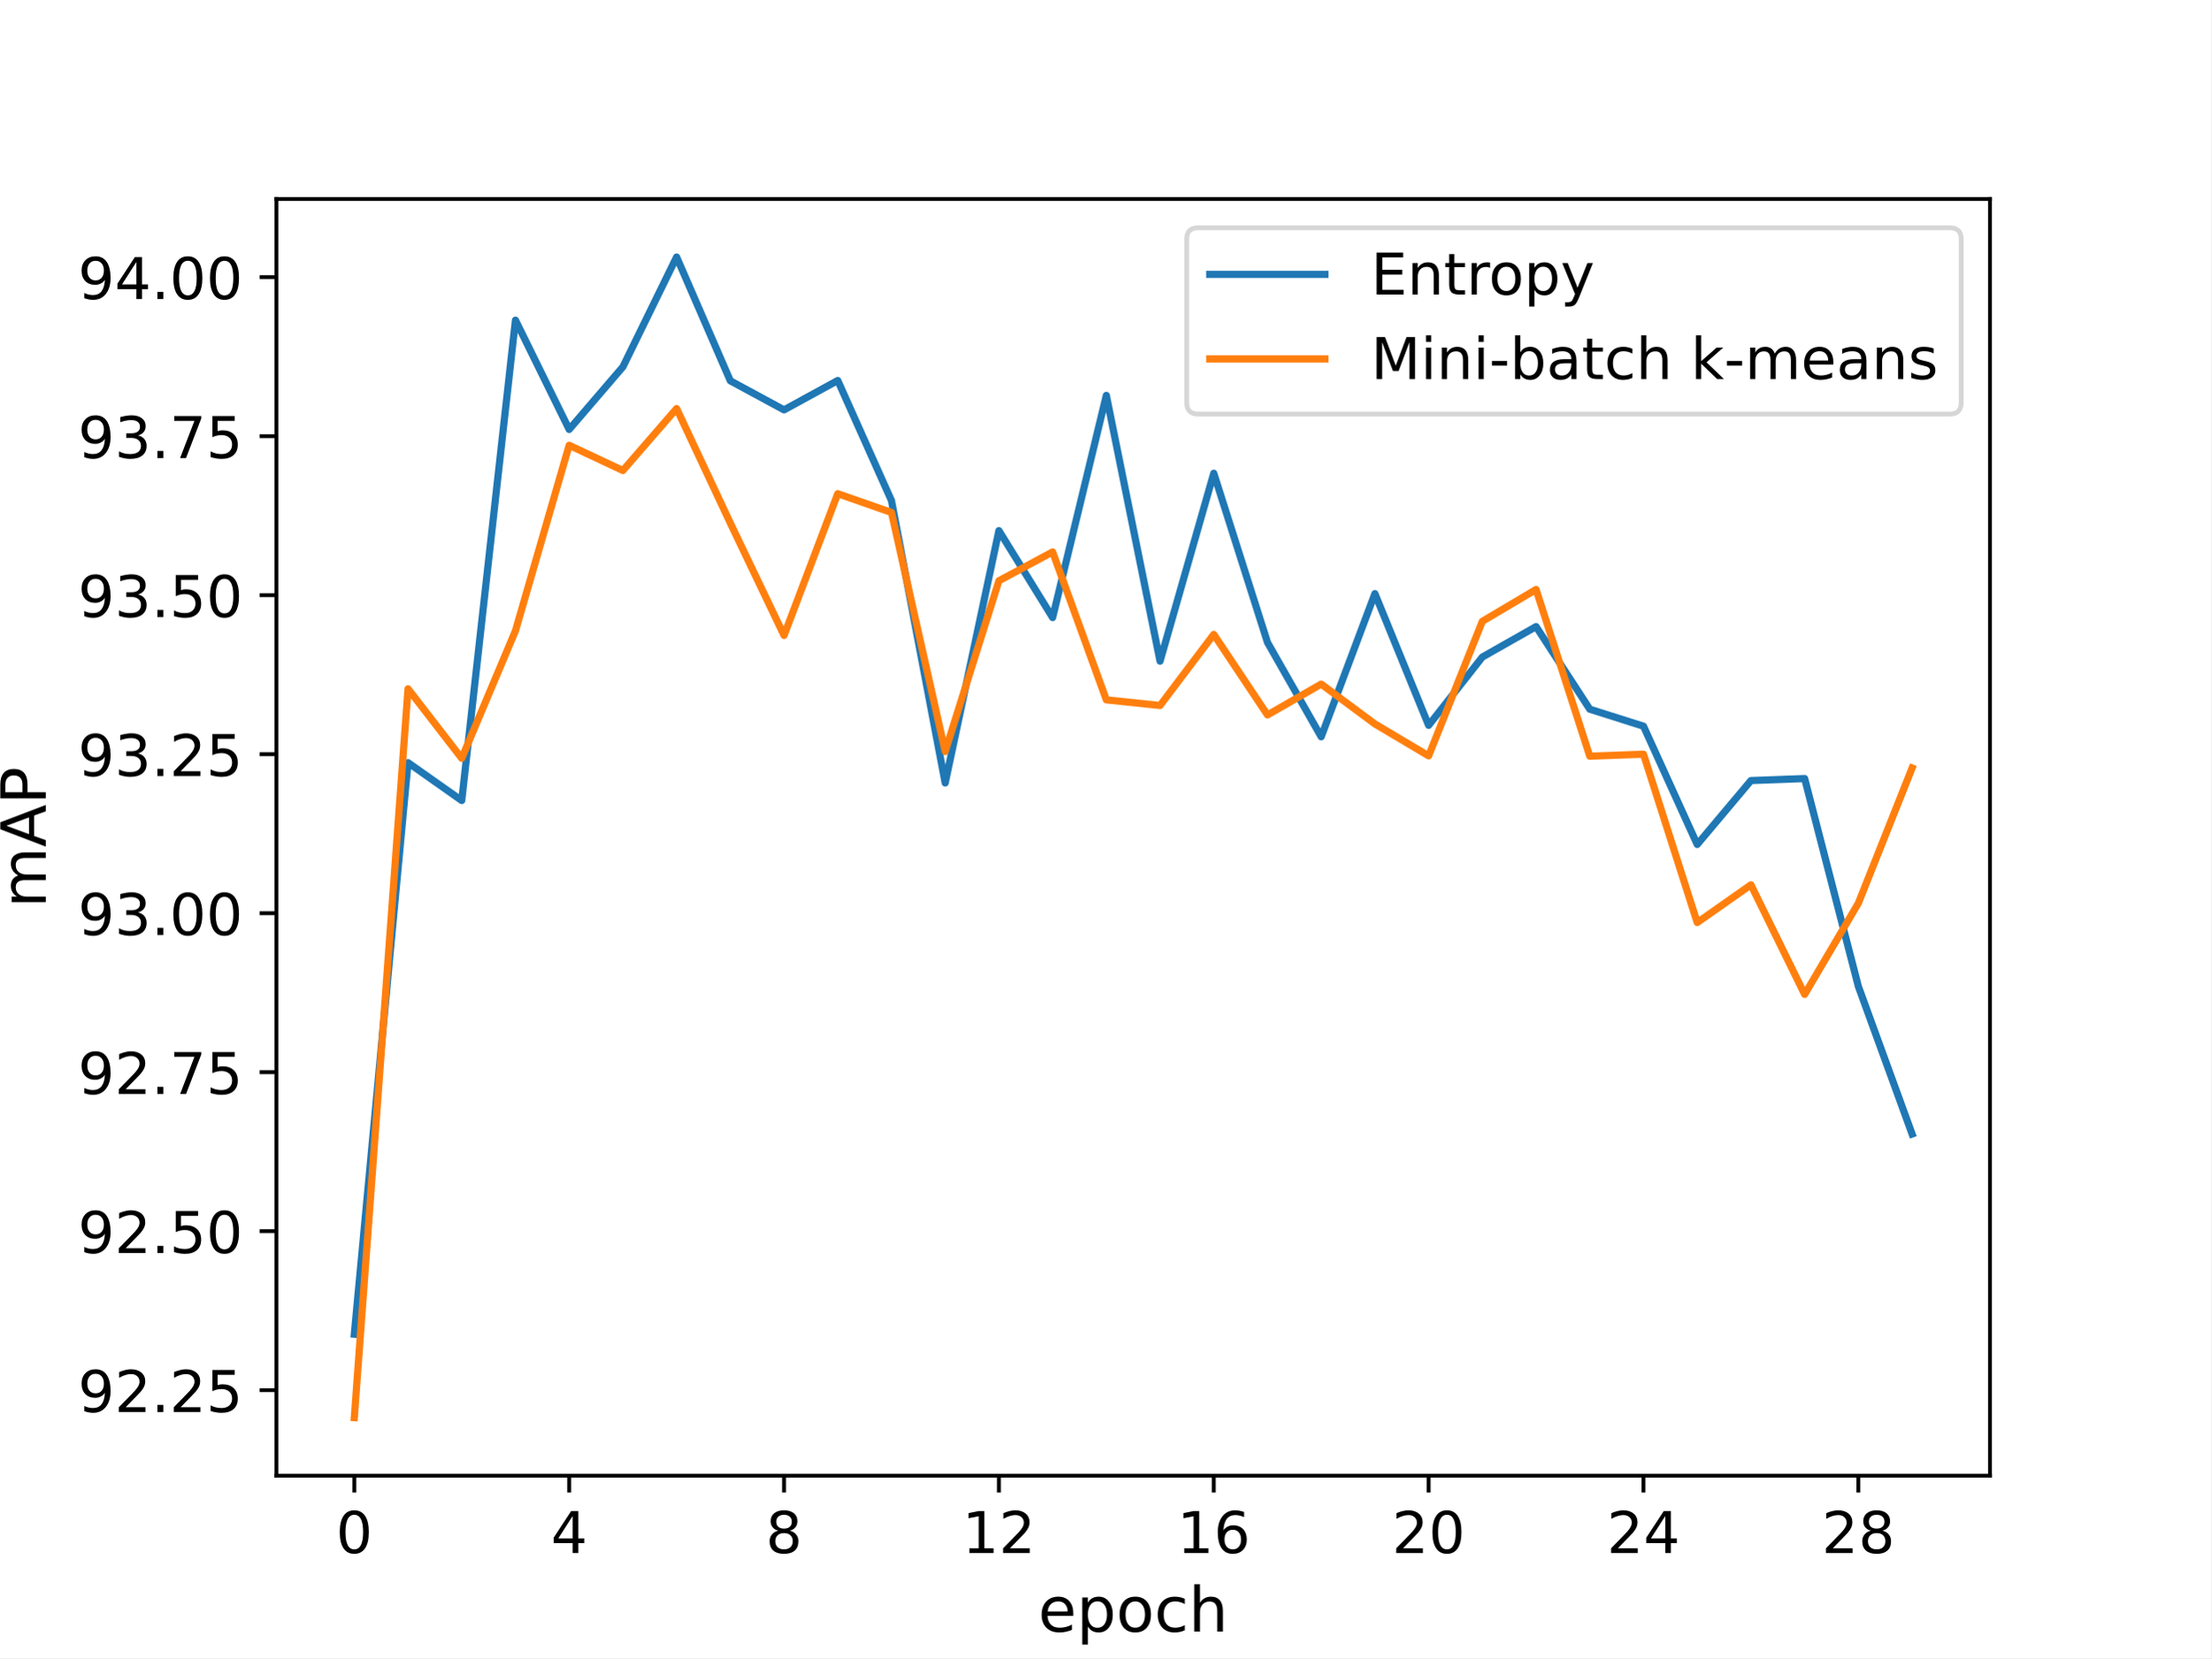
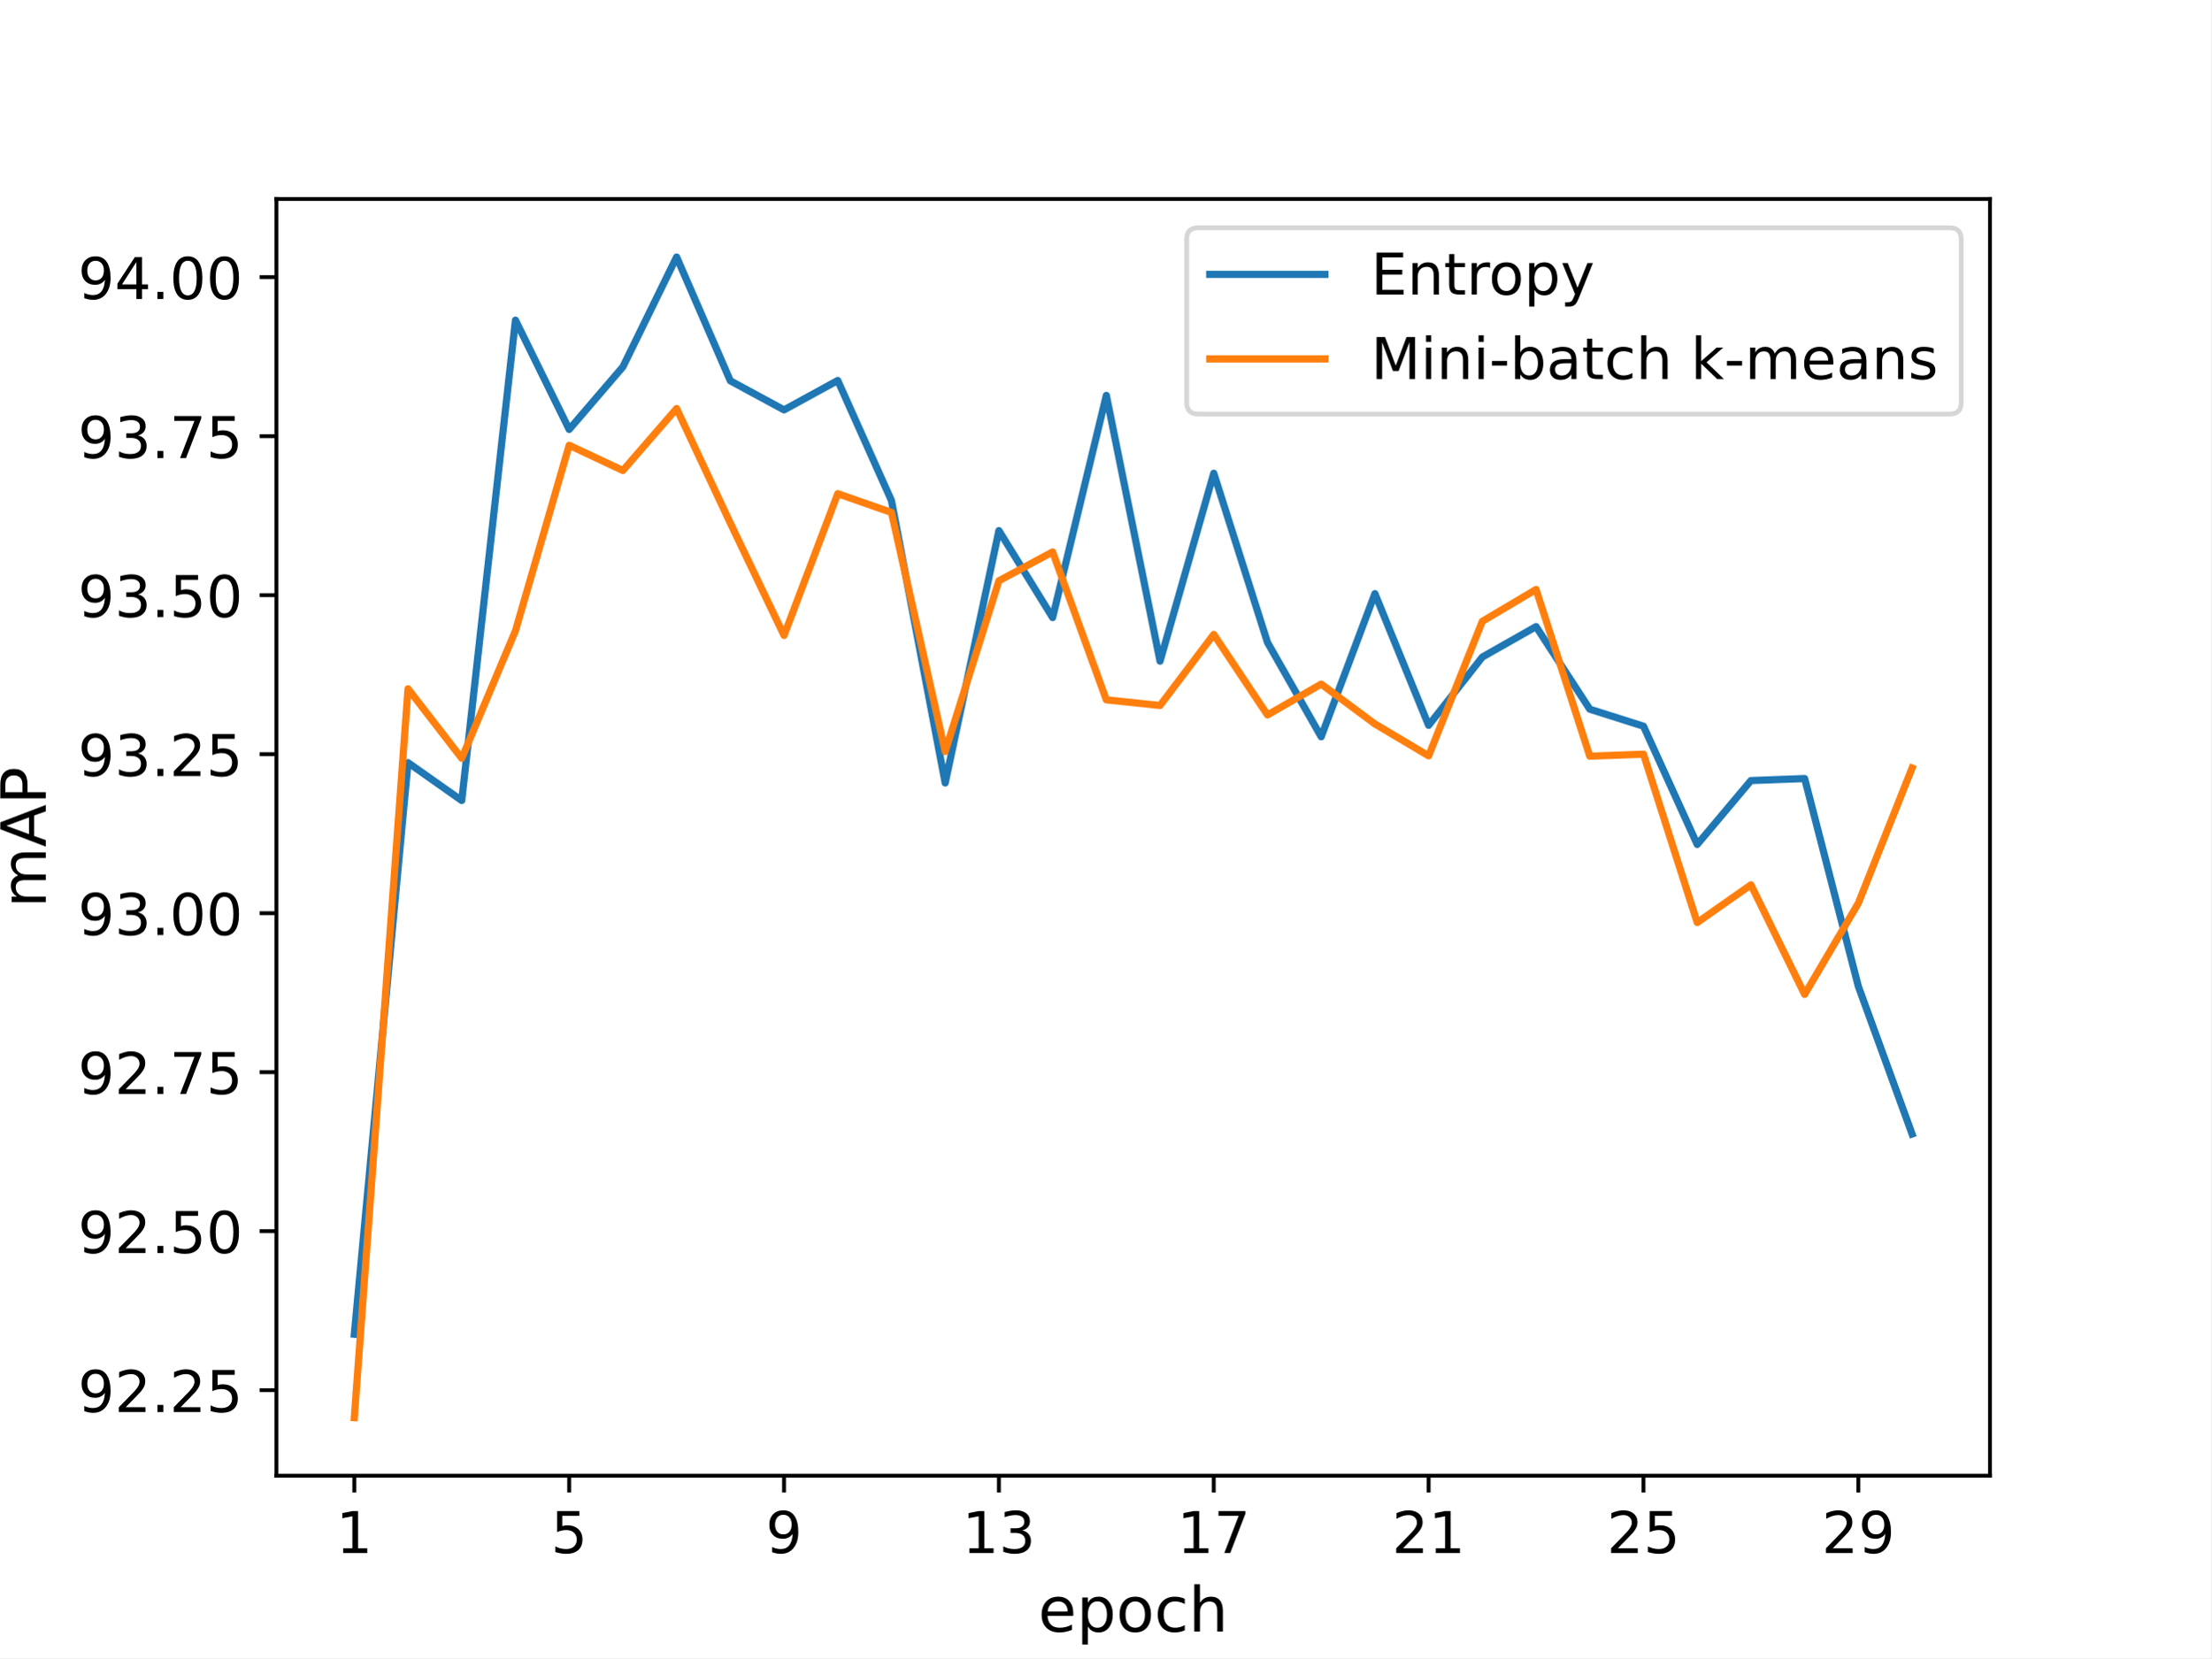
<svg xmlns="http://www.w3.org/2000/svg" xmlns:xlink="http://www.w3.org/1999/xlink" width="460.8pt" height="345.6pt" viewBox="0 0 460.8 345.6" version="1.1">
  <defs>
    <style type="text/css">*{stroke-linejoin: round; stroke-linecap: butt}</style>
  </defs>
  <g id="figure_1">
    <g id="patch_1">
      <path d="M 0 345.6  L 460.8 345.6  L 460.8 0  L 0 0  z " style="fill: #ffffff" />
    </g>
    <g id="axes_1">
      <g id="patch_2">
        <path d="M 57.6 307.584  L 414.72 307.584  L 414.72 41.472  L 57.6 41.472  z " style="fill: #ffffff" />
      </g>
      <g id="matplotlib.axis_1">
        <g id="xtick_1">
          <g id="line2d_1">
            <defs>
-               <path id="mfe08e10554" d="M 0 0  L 0 3.5  " style="stroke: #000000; stroke-width: 0.8" />
-             </defs>
-             <g>
-               <use xlink:href="#mfe08e10554" x="73.833" y="307.584" style="stroke: #000000; stroke-width: 0.8" />
+               <path id="m1bd1c5aad5" d="M 0 0  L 0 3.5  " style="stroke: #000000; stroke-width: 0.8" />
+             </defs>
+             <g>
+               <use xlink:href="#m1bd1c5aad5" x="73.833" y="307.584" style="stroke: #000000; stroke-width: 0.8" />
            </g>
          </g>
          <g id="text_1">
            <g transform="translate(70.01523 323.7021) scale(0.12 -0.12)">
              <defs>
-                 <path id="DejaVuSans-30" d="M 2034 4250  Q 1547 4250 1301 3770  Q 1056 3291 1056 2328  Q 1056 1369 1301 889  Q 1547 409 2034 409  Q 2525 409 2770 889  Q 3016 1369 3016 2328  Q 3016 3291 2770 3770  Q 2525 4250 2034 4250  z M 2034 4750  Q 2819 4750 3233 4129  Q 3647 3509 3647 2328  Q 3647 1150 3233 529  Q 2819 -91 2034 -91  Q 1250 -91 836 529  Q 422 1150 422 2328  Q 422 3509 836 4129  Q 1250 4750 2034 4750  z " transform="scale(0.015625)" />
-               </defs>
-               <use xlink:href="#DejaVuSans-30" />
+                 <path id="DejaVuSans-31" d="M 794 531  L 1825 531  L 1825 4091  L 703 3866  L 703 4441  L 1819 4666  L 2450 4666  L 2450 531  L 3481 531  L 3481 0  L 794 0  L 794 531  z " transform="scale(0.015625)" />
+               </defs>
+               <use xlink:href="#DejaVuSans-31" />
            </g>
          </g>
        </g>
        <g id="xtick_2">
          <g id="line2d_2">
            <g>
-               <use xlink:href="#mfe08e10554" x="118.613" y="307.584" style="stroke: #000000; stroke-width: 0.8" />
+               <use xlink:href="#m1bd1c5aad5" x="118.613" y="307.584" style="stroke: #000000; stroke-width: 0.8" />
            </g>
          </g>
          <g id="text_2">
            <g transform="translate(114.7952 323.7021) scale(0.12 -0.12)">
              <defs>
-                 <path id="DejaVuSans-34" d="M 2419 4116  L 825 1625  L 2419 1625  L 2419 4116  z M 2253 4666  L 3047 4666  L 3047 1625  L 3713 1625  L 3713 1100  L 3047 1100  L 3047 0  L 2419 0  L 2419 1100  L 313 1100  L 313 1709  L 2253 4666  z " transform="scale(0.015625)" />
-               </defs>
-               <use xlink:href="#DejaVuSans-34" />
+                 <path id="DejaVuSans-35" d="M 691 4666  L 3169 4666  L 3169 4134  L 1269 4134  L 1269 2991  Q 1406 3038 1543 3061  Q 1681 3084 1819 3084  Q 2600 3084 3056 2656  Q 3513 2228 3513 1497  Q 3513 744 3044 326  Q 2575 -91 1722 -91  Q 1428 -91 1123 -41  Q 819 9 494 109  L 494 744  Q 775 591 1075 516  Q 1375 441 1709 441  Q 2250 441 2565 725  Q 2881 1009 2881 1497  Q 2881 1984 2565 2268  Q 2250 2553 1709 2553  Q 1456 2553 1204 2497  Q 953 2441 691 2322  L 691 4666  z " transform="scale(0.015625)" />
+               </defs>
+               <use xlink:href="#DejaVuSans-35" />
            </g>
          </g>
        </g>
        <g id="xtick_3">
          <g id="line2d_3">
            <g>
-               <use xlink:href="#mfe08e10554" x="163.393" y="307.584" style="stroke: #000000; stroke-width: 0.8" />
+               <use xlink:href="#m1bd1c5aad5" x="163.393" y="307.584" style="stroke: #000000; stroke-width: 0.8" />
            </g>
          </g>
          <g id="text_3">
            <g transform="translate(159.5751 323.7021) scale(0.12 -0.12)">
              <defs>
-                 <path id="DejaVuSans-38" d="M 2034 2216  Q 1584 2216 1326 1975  Q 1069 1734 1069 1313  Q 1069 891 1326 650  Q 1584 409 2034 409  Q 2484 409 2743 651  Q 3003 894 3003 1313  Q 3003 1734 2745 1975  Q 2488 2216 2034 2216  z M 1403 2484  Q 997 2584 770 2862  Q 544 3141 544 3541  Q 544 4100 942 4425  Q 1341 4750 2034 4750  Q 2731 4750 3128 4425  Q 3525 4100 3525 3541  Q 3525 3141 3298 2862  Q 3072 2584 2669 2484  Q 3125 2378 3379 2068  Q 3634 1759 3634 1313  Q 3634 634 3220 271  Q 2806 -91 2034 -91  Q 1263 -91 848 271  Q 434 634 434 1313  Q 434 1759 690 2068  Q 947 2378 1403 2484  z M 1172 3481  Q 1172 3119 1398 2916  Q 1625 2713 2034 2713  Q 2441 2713 2670 2916  Q 2900 3119 2900 3481  Q 2900 3844 2670 4047  Q 2441 4250 2034 4250  Q 1625 4250 1398 4047  Q 1172 3844 1172 3481  z " transform="scale(0.015625)" />
-               </defs>
-               <use xlink:href="#DejaVuSans-38" />
+                 <path id="DejaVuSans-39" d="M 703 97  L 703 672  Q 941 559 1184 500  Q 1428 441 1663 441  Q 2288 441 2617 861  Q 2947 1281 2994 2138  Q 2813 1869 2534 1725  Q 2256 1581 1919 1581  Q 1219 1581 811 2004  Q 403 2428 403 3163  Q 403 3881 828 4315  Q 1253 4750 1959 4750  Q 2769 4750 3195 4129  Q 3622 3509 3622 2328  Q 3622 1225 3098 567  Q 2575 -91 1691 -91  Q 1453 -91 1209 -44  Q 966 3 703 97  z M 1959 2075  Q 2384 2075 2632 2365  Q 2881 2656 2881 3163  Q 2881 3666 2632 3958  Q 2384 4250 1959 4250  Q 1534 4250 1286 3958  Q 1038 3666 1038 3163  Q 1038 2656 1286 2365  Q 1534 2075 1959 2075  z " transform="scale(0.015625)" />
+               </defs>
+               <use xlink:href="#DejaVuSans-39" />
            </g>
          </g>
        </g>
        <g id="xtick_4">
          <g id="line2d_4">
            <g>
-               <use xlink:href="#mfe08e10554" x="208.173" y="307.584" style="stroke: #000000; stroke-width: 0.8" />
+               <use xlink:href="#m1bd1c5aad5" x="208.173" y="307.584" style="stroke: #000000; stroke-width: 0.8" />
            </g>
          </g>
          <g id="text_4">
            <g transform="translate(200.5375 323.7021) scale(0.12 -0.12)">
              <defs>
-                 <path id="DejaVuSans-31" d="M 794 531  L 1825 531  L 1825 4091  L 703 3866  L 703 4441  L 1819 4666  L 2450 4666  L 2450 531  L 3481 531  L 3481 0  L 794 0  L 794 531  z " transform="scale(0.015625)" />
-                 <path id="DejaVuSans-32" d="M 1228 531  L 3431 531  L 3431 0  L 469 0  L 469 531  Q 828 903 1448 1529  Q 2069 2156 2228 2338  Q 2531 2678 2651 2914  Q 2772 3150 2772 3378  Q 2772 3750 2511 3984  Q 2250 4219 1831 4219  Q 1534 4219 1204 4116  Q 875 4013 500 3803  L 500 4441  Q 881 4594 1212 4672  Q 1544 4750 1819 4750  Q 2544 4750 2975 4387  Q 3406 4025 3406 3419  Q 3406 3131 3298 2873  Q 3191 2616 2906 2266  Q 2828 2175 2409 1742  Q 1991 1309 1228 531  z " transform="scale(0.015625)" />
+                 <path id="DejaVuSans-33" d="M 2597 2516  Q 3050 2419 3304 2112  Q 3559 1806 3559 1356  Q 3559 666 3084 287  Q 2609 -91 1734 -91  Q 1441 -91 1130 -33  Q 819 25 488 141  L 488 750  Q 750 597 1062 519  Q 1375 441 1716 441  Q 2309 441 2620 675  Q 2931 909 2931 1356  Q 2931 1769 2642 2001  Q 2353 2234 1838 2234  L 1294 2234  L 1294 2753  L 1863 2753  Q 2328 2753 2575 2939  Q 2822 3125 2822 3475  Q 2822 3834 2567 4026  Q 2313 4219 1838 4219  Q 1578 4219 1281 4162  Q 984 4106 628 3988  L 628 4550  Q 988 4650 1302 4700  Q 1616 4750 1894 4750  Q 2613 4750 3031 4423  Q 3450 4097 3450 3541  Q 3450 3153 3228 2886  Q 3006 2619 2597 2516  z " transform="scale(0.015625)" />
              </defs>
              <use xlink:href="#DejaVuSans-31" />
-               <use xlink:href="#DejaVuSans-32" x="63.623" />
+               <use xlink:href="#DejaVuSans-33" x="63.623" />
            </g>
          </g>
        </g>
        <g id="xtick_5">
          <g id="line2d_5">
            <g>
-               <use xlink:href="#mfe08e10554" x="252.952" y="307.584" style="stroke: #000000; stroke-width: 0.8" />
+               <use xlink:href="#m1bd1c5aad5" x="252.952" y="307.584" style="stroke: #000000; stroke-width: 0.8" />
            </g>
          </g>
          <g id="text_5">
            <g transform="translate(245.3175 323.7021) scale(0.12 -0.12)">
              <defs>
-                 <path id="DejaVuSans-36" d="M 2113 2584  Q 1688 2584 1439 2293  Q 1191 2003 1191 1497  Q 1191 994 1439 701  Q 1688 409 2113 409  Q 2538 409 2786 701  Q 3034 994 3034 1497  Q 3034 2003 2786 2293  Q 2538 2584 2113 2584  z M 3366 4563  L 3366 3988  Q 3128 4100 2886 4159  Q 2644 4219 2406 4219  Q 1781 4219 1451 3797  Q 1122 3375 1075 2522  Q 1259 2794 1537 2939  Q 1816 3084 2150 3084  Q 2853 3084 3261 2657  Q 3669 2231 3669 1497  Q 3669 778 3244 343  Q 2819 -91 2113 -91  Q 1303 -91 875 529  Q 447 1150 447 2328  Q 447 3434 972 4092  Q 1497 4750 2381 4750  Q 2619 4750 2861 4703  Q 3103 4656 3366 4563  z " transform="scale(0.015625)" />
+                 <path id="DejaVuSans-37" d="M 525 4666  L 3525 4666  L 3525 4397  L 1831 0  L 1172 0  L 2766 4134  L 525 4134  L 525 4666  z " transform="scale(0.015625)" />
              </defs>
              <use xlink:href="#DejaVuSans-31" />
-               <use xlink:href="#DejaVuSans-36" x="63.623" />
+               <use xlink:href="#DejaVuSans-37" x="63.623" />
            </g>
          </g>
        </g>
        <g id="xtick_6">
          <g id="line2d_6">
            <g>
-               <use xlink:href="#mfe08e10554" x="297.732" y="307.584" style="stroke: #000000; stroke-width: 0.8" />
+               <use xlink:href="#m1bd1c5aad5" x="297.732" y="307.584" style="stroke: #000000; stroke-width: 0.8" />
            </g>
          </g>
          <g id="text_6">
            <g transform="translate(290.0974 323.7021) scale(0.12 -0.12)">
+               <defs>
+                 <path id="DejaVuSans-32" d="M 1228 531  L 3431 531  L 3431 0  L 469 0  L 469 531  Q 828 903 1448 1529  Q 2069 2156 2228 2338  Q 2531 2678 2651 2914  Q 2772 3150 2772 3378  Q 2772 3750 2511 3984  Q 2250 4219 1831 4219  Q 1534 4219 1204 4116  Q 875 4013 500 3803  L 500 4441  Q 881 4594 1212 4672  Q 1544 4750 1819 4750  Q 2544 4750 2975 4387  Q 3406 4025 3406 3419  Q 3406 3131 3298 2873  Q 3191 2616 2906 2266  Q 2828 2175 2409 1742  Q 1991 1309 1228 531  z " transform="scale(0.015625)" />
+               </defs>
              <use xlink:href="#DejaVuSans-32" />
-               <use xlink:href="#DejaVuSans-30" x="63.623" />
+               <use xlink:href="#DejaVuSans-31" x="63.623" />
            </g>
          </g>
        </g>
        <g id="xtick_7">
          <g id="line2d_7">
            <g>
-               <use xlink:href="#mfe08e10554" x="342.512" y="307.584" style="stroke: #000000; stroke-width: 0.8" />
+               <use xlink:href="#m1bd1c5aad5" x="342.512" y="307.584" style="stroke: #000000; stroke-width: 0.8" />
            </g>
          </g>
          <g id="text_7">
            <g transform="translate(334.8774 323.7021) scale(0.12 -0.12)">
              <use xlink:href="#DejaVuSans-32" />
-               <use xlink:href="#DejaVuSans-34" x="63.623" />
+               <use xlink:href="#DejaVuSans-35" x="63.623" />
            </g>
          </g>
        </g>
        <g id="xtick_8">
          <g id="line2d_8">
            <g>
-               <use xlink:href="#mfe08e10554" x="387.292" y="307.584" style="stroke: #000000; stroke-width: 0.8" />
+               <use xlink:href="#m1bd1c5aad5" x="387.292" y="307.584" style="stroke: #000000; stroke-width: 0.8" />
            </g>
          </g>
          <g id="text_8">
            <g transform="translate(379.6573 323.7021) scale(0.12 -0.12)">
              <use xlink:href="#DejaVuSans-32" />
-               <use xlink:href="#DejaVuSans-38" x="63.623" />
+               <use xlink:href="#DejaVuSans-39" x="63.623" />
            </g>
          </g>
        </g>
        <g id="text_9">
          <g transform="translate(216.3634 340.0757) scale(0.13 -0.13)">
            <defs>
              <path id="DejaVuSans-65" d="M 3597 1894  L 3597 1613  L 953 1613  Q 991 1019 1311 708  Q 1631 397 2203 397  Q 2534 397 2845 478  Q 3156 559 3463 722  L 3463 178  Q 3153 47 2828 -22  Q 2503 -91 2169 -91  Q 1331 -91 842 396  Q 353 884 353 1716  Q 353 2575 817 3079  Q 1281 3584 2069 3584  Q 2775 3584 3186 3129  Q 3597 2675 3597 1894  z M 3022 2063  Q 3016 2534 2758 2815  Q 2500 3097 2075 3097  Q 1594 3097 1305 2825  Q 1016 2553 972 2059  L 3022 2063  z " transform="scale(0.015625)" />
              <path id="DejaVuSans-70" d="M 1159 525  L 1159 -1331  L 581 -1331  L 581 3500  L 1159 3500  L 1159 2969  Q 1341 3281 1617 3432  Q 1894 3584 2278 3584  Q 2916 3584 3314 3078  Q 3713 2572 3713 1747  Q 3713 922 3314 415  Q 2916 -91 2278 -91  Q 1894 -91 1617 61  Q 1341 213 1159 525  z M 3116 1747  Q 3116 2381 2855 2742  Q 2594 3103 2138 3103  Q 1681 3103 1420 2742  Q 1159 2381 1159 1747  Q 1159 1113 1420 752  Q 1681 391 2138 391  Q 2594 391 2855 752  Q 3116 1113 3116 1747  z " transform="scale(0.015625)" />
              <path id="DejaVuSans-6f" d="M 1959 3097  Q 1497 3097 1228 2736  Q 959 2375 959 1747  Q 959 1119 1226 758  Q 1494 397 1959 397  Q 2419 397 2687 759  Q 2956 1122 2956 1747  Q 2956 2369 2687 2733  Q 2419 3097 1959 3097  z M 1959 3584  Q 2709 3584 3137 3096  Q 3566 2609 3566 1747  Q 3566 888 3137 398  Q 2709 -91 1959 -91  Q 1206 -91 779 398  Q 353 888 353 1747  Q 353 2609 779 3096  Q 1206 3584 1959 3584  z " transform="scale(0.015625)" />
              <path id="DejaVuSans-63" d="M 3122 3366  L 3122 2828  Q 2878 2963 2633 3030  Q 2388 3097 2138 3097  Q 1578 3097 1268 2742  Q 959 2388 959 1747  Q 959 1106 1268 751  Q 1578 397 2138 397  Q 2388 397 2633 464  Q 2878 531 3122 666  L 3122 134  Q 2881 22 2623 -34  Q 2366 -91 2075 -91  Q 1284 -91 818 406  Q 353 903 353 1747  Q 353 2603 823 3093  Q 1294 3584 2113 3584  Q 2378 3584 2631 3529  Q 2884 3475 3122 3366  z " transform="scale(0.015625)" />
              <path id="DejaVuSans-68" d="M 3513 2113  L 3513 0  L 2938 0  L 2938 2094  Q 2938 2591 2744 2837  Q 2550 3084 2163 3084  Q 1697 3084 1428 2787  Q 1159 2491 1159 1978  L 1159 0  L 581 0  L 581 4863  L 1159 4863  L 1159 2956  Q 1366 3272 1645 3428  Q 1925 3584 2291 3584  Q 2894 3584 3203 3211  Q 3513 2838 3513 2113  z " transform="scale(0.015625)" />
            </defs>
            <use xlink:href="#DejaVuSans-65" />
            <use xlink:href="#DejaVuSans-70" x="61.523" />
            <use xlink:href="#DejaVuSans-6f" x="125" />
            <use xlink:href="#DejaVuSans-63" x="186.182" />
            <use xlink:href="#DejaVuSans-68" x="241.162" />
          </g>
        </g>
      </g>
      <g id="matplotlib.axis_2">
        <g id="ytick_1">
          <g id="line2d_9">
            <defs>
-               <path id="mad517d448a" d="M 0 0  L -3.5 0  " style="stroke: #000000; stroke-width: 0.8" />
-             </defs>
-             <g>
-               <use xlink:href="#mad517d448a" x="57.6" y="289.754" style="stroke: #000000; stroke-width: 0.8" />
+               <path id="md7f7cf20b0" d="M 0 0  L -3.5 0  " style="stroke: #000000; stroke-width: 0.8" />
+             </defs>
+             <g>
+               <use xlink:href="#md7f7cf20b0" x="57.6" y="289.754" style="stroke: #000000; stroke-width: 0.8" />
            </g>
          </g>
          <g id="text_10">
            <g transform="translate(16.24625 294.3135) scale(0.12 -0.12)">
              <defs>
-                 <path id="DejaVuSans-39" d="M 703 97  L 703 672  Q 941 559 1184 500  Q 1428 441 1663 441  Q 2288 441 2617 861  Q 2947 1281 2994 2138  Q 2813 1869 2534 1725  Q 2256 1581 1919 1581  Q 1219 1581 811 2004  Q 403 2428 403 3163  Q 403 3881 828 4315  Q 1253 4750 1959 4750  Q 2769 4750 3195 4129  Q 3622 3509 3622 2328  Q 3622 1225 3098 567  Q 2575 -91 1691 -91  Q 1453 -91 1209 -44  Q 966 3 703 97  z M 1959 2075  Q 2384 2075 2632 2365  Q 2881 2656 2881 3163  Q 2881 3666 2632 3958  Q 2384 4250 1959 4250  Q 1534 4250 1286 3958  Q 1038 3666 1038 3163  Q 1038 2656 1286 2365  Q 1534 2075 1959 2075  z " transform="scale(0.015625)" />
                <path id="DejaVuSans-2e" d="M 684 794  L 1344 794  L 1344 0  L 684 0  L 684 794  z " transform="scale(0.015625)" />
-                 <path id="DejaVuSans-35" d="M 691 4666  L 3169 4666  L 3169 4134  L 1269 4134  L 1269 2991  Q 1406 3038 1543 3061  Q 1681 3084 1819 3084  Q 2600 3084 3056 2656  Q 3513 2228 3513 1497  Q 3513 744 3044 326  Q 2575 -91 1722 -91  Q 1428 -91 1123 -41  Q 819 9 494 109  L 494 744  Q 775 591 1075 516  Q 1375 441 1709 441  Q 2250 441 2565 725  Q 2881 1009 2881 1497  Q 2881 1984 2565 2268  Q 2250 2553 1709 2553  Q 1456 2553 1204 2497  Q 953 2441 691 2322  L 691 4666  z " transform="scale(0.015625)" />
              </defs>
              <use xlink:href="#DejaVuSans-39" />
              <use xlink:href="#DejaVuSans-32" x="63.623" />
              <use xlink:href="#DejaVuSans-2e" x="127.246" />
              <use xlink:href="#DejaVuSans-32" x="159.033" />
              <use xlink:href="#DejaVuSans-35" x="222.656" />
            </g>
          </g>
        </g>
        <g id="ytick_2">
          <g id="line2d_10">
            <g>
-               <use xlink:href="#mad517d448a" x="57.6" y="256.613" style="stroke: #000000; stroke-width: 0.8" />
+               <use xlink:href="#md7f7cf20b0" x="57.6" y="256.613" style="stroke: #000000; stroke-width: 0.8" />
            </g>
          </g>
          <g id="text_11">
            <g transform="translate(16.24625 261.172) scale(0.12 -0.12)">
+               <defs>
+                 <path id="DejaVuSans-30" d="M 2034 4250  Q 1547 4250 1301 3770  Q 1056 3291 1056 2328  Q 1056 1369 1301 889  Q 1547 409 2034 409  Q 2525 409 2770 889  Q 3016 1369 3016 2328  Q 3016 3291 2770 3770  Q 2525 4250 2034 4250  z M 2034 4750  Q 2819 4750 3233 4129  Q 3647 3509 3647 2328  Q 3647 1150 3233 529  Q 2819 -91 2034 -91  Q 1250 -91 836 529  Q 422 1150 422 2328  Q 422 3509 836 4129  Q 1250 4750 2034 4750  z " transform="scale(0.015625)" />
+               </defs>
              <use xlink:href="#DejaVuSans-39" />
              <use xlink:href="#DejaVuSans-32" x="63.623" />
              <use xlink:href="#DejaVuSans-2e" x="127.246" />
              <use xlink:href="#DejaVuSans-35" x="159.033" />
              <use xlink:href="#DejaVuSans-30" x="222.656" />
            </g>
          </g>
        </g>
        <g id="ytick_3">
          <g id="line2d_11">
            <g>
-               <use xlink:href="#mad517d448a" x="57.6" y="223.472" style="stroke: #000000; stroke-width: 0.8" />
+               <use xlink:href="#md7f7cf20b0" x="57.6" y="223.472" style="stroke: #000000; stroke-width: 0.8" />
            </g>
          </g>
          <g id="text_12">
            <g transform="translate(16.24625 228.0306) scale(0.12 -0.12)">
-               <defs>
-                 <path id="DejaVuSans-37" d="M 525 4666  L 3525 4666  L 3525 4397  L 1831 0  L 1172 0  L 2766 4134  L 525 4134  L 525 4666  z " transform="scale(0.015625)" />
-               </defs>
              <use xlink:href="#DejaVuSans-39" />
              <use xlink:href="#DejaVuSans-32" x="63.623" />
              <use xlink:href="#DejaVuSans-2e" x="127.246" />
              <use xlink:href="#DejaVuSans-37" x="159.033" />
              <use xlink:href="#DejaVuSans-35" x="222.656" />
            </g>
          </g>
        </g>
        <g id="ytick_4">
          <g id="line2d_12">
            <g>
-               <use xlink:href="#mad517d448a" x="57.6" y="190.33" style="stroke: #000000; stroke-width: 0.8" />
+               <use xlink:href="#md7f7cf20b0" x="57.6" y="190.33" style="stroke: #000000; stroke-width: 0.8" />
            </g>
          </g>
          <g id="text_13">
            <g transform="translate(16.24625 194.8891) scale(0.12 -0.12)">
-               <defs>
-                 <path id="DejaVuSans-33" d="M 2597 2516  Q 3050 2419 3304 2112  Q 3559 1806 3559 1356  Q 3559 666 3084 287  Q 2609 -91 1734 -91  Q 1441 -91 1130 -33  Q 819 25 488 141  L 488 750  Q 750 597 1062 519  Q 1375 441 1716 441  Q 2309 441 2620 675  Q 2931 909 2931 1356  Q 2931 1769 2642 2001  Q 2353 2234 1838 2234  L 1294 2234  L 1294 2753  L 1863 2753  Q 2328 2753 2575 2939  Q 2822 3125 2822 3475  Q 2822 3834 2567 4026  Q 2313 4219 1838 4219  Q 1578 4219 1281 4162  Q 984 4106 628 3988  L 628 4550  Q 988 4650 1302 4700  Q 1616 4750 1894 4750  Q 2613 4750 3031 4423  Q 3450 4097 3450 3541  Q 3450 3153 3228 2886  Q 3006 2619 2597 2516  z " transform="scale(0.015625)" />
-               </defs>
              <use xlink:href="#DejaVuSans-39" />
              <use xlink:href="#DejaVuSans-33" x="63.623" />
              <use xlink:href="#DejaVuSans-2e" x="127.246" />
              <use xlink:href="#DejaVuSans-30" x="159.033" />
              <use xlink:href="#DejaVuSans-30" x="222.656" />
            </g>
          </g>
        </g>
        <g id="ytick_5">
          <g id="line2d_13">
            <g>
-               <use xlink:href="#mad517d448a" x="57.6" y="157.189" style="stroke: #000000; stroke-width: 0.8" />
+               <use xlink:href="#md7f7cf20b0" x="57.6" y="157.189" style="stroke: #000000; stroke-width: 0.8" />
            </g>
          </g>
          <g id="text_14">
            <g transform="translate(16.24625 161.7477) scale(0.12 -0.12)">
              <use xlink:href="#DejaVuSans-39" />
              <use xlink:href="#DejaVuSans-33" x="63.623" />
              <use xlink:href="#DejaVuSans-2e" x="127.246" />
              <use xlink:href="#DejaVuSans-32" x="159.033" />
              <use xlink:href="#DejaVuSans-35" x="222.656" />
            </g>
          </g>
        </g>
        <g id="ytick_6">
          <g id="line2d_14">
            <g>
-               <use xlink:href="#mad517d448a" x="57.6" y="124.047" style="stroke: #000000; stroke-width: 0.8" />
+               <use xlink:href="#md7f7cf20b0" x="57.6" y="124.047" style="stroke: #000000; stroke-width: 0.8" />
            </g>
          </g>
          <g id="text_15">
            <g transform="translate(16.24625 128.6062) scale(0.12 -0.12)">
              <use xlink:href="#DejaVuSans-39" />
              <use xlink:href="#DejaVuSans-33" x="63.623" />
              <use xlink:href="#DejaVuSans-2e" x="127.246" />
              <use xlink:href="#DejaVuSans-35" x="159.033" />
              <use xlink:href="#DejaVuSans-30" x="222.656" />
            </g>
          </g>
        </g>
        <g id="ytick_7">
          <g id="line2d_15">
            <g>
-               <use xlink:href="#mad517d448a" x="57.6" y="90.906" style="stroke: #000000; stroke-width: 0.8" />
+               <use xlink:href="#md7f7cf20b0" x="57.6" y="90.906" style="stroke: #000000; stroke-width: 0.8" />
            </g>
          </g>
          <g id="text_16">
            <g transform="translate(16.24625 95.46479) scale(0.12 -0.12)">
              <use xlink:href="#DejaVuSans-39" />
              <use xlink:href="#DejaVuSans-33" x="63.623" />
              <use xlink:href="#DejaVuSans-2e" x="127.246" />
              <use xlink:href="#DejaVuSans-37" x="159.033" />
              <use xlink:href="#DejaVuSans-35" x="222.656" />
            </g>
          </g>
        </g>
        <g id="ytick_8">
          <g id="line2d_16">
            <g>
-               <use xlink:href="#mad517d448a" x="57.6" y="57.764" style="stroke: #000000; stroke-width: 0.8" />
+               <use xlink:href="#md7f7cf20b0" x="57.6" y="57.764" style="stroke: #000000; stroke-width: 0.8" />
            </g>
          </g>
          <g id="text_17">
            <g transform="translate(16.24625 62.32335) scale(0.12 -0.12)">
+               <defs>
+                 <path id="DejaVuSans-34" d="M 2419 4116  L 825 1625  L 2419 1625  L 2419 4116  z M 2253 4666  L 3047 4666  L 3047 1625  L 3713 1625  L 3713 1100  L 3047 1100  L 3047 0  L 2419 0  L 2419 1100  L 313 1100  L 313 1709  L 2253 4666  z " transform="scale(0.015625)" />
+               </defs>
              <use xlink:href="#DejaVuSans-39" />
              <use xlink:href="#DejaVuSans-34" x="63.623" />
              <use xlink:href="#DejaVuSans-2e" x="127.246" />
              <use xlink:href="#DejaVuSans-30" x="159.033" />
              <use xlink:href="#DejaVuSans-30" x="222.656" />
            </g>
          </g>
        </g>
        <g id="text_18">
          <g transform="translate(9.542656 189.2251) rotate(-90) scale(0.13 -0.13)">
            <defs>
              <path id="DejaVuSans-6d" d="M 3328 2828  Q 3544 3216 3844 3400  Q 4144 3584 4550 3584  Q 5097 3584 5394 3201  Q 5691 2819 5691 2113  L 5691 0  L 5113 0  L 5113 2094  Q 5113 2597 4934 2840  Q 4756 3084 4391 3084  Q 3944 3084 3684 2787  Q 3425 2491 3425 1978  L 3425 0  L 2847 0  L 2847 2094  Q 2847 2600 2669 2842  Q 2491 3084 2119 3084  Q 1678 3084 1418 2786  Q 1159 2488 1159 1978  L 1159 0  L 581 0  L 581 3500  L 1159 3500  L 1159 2956  Q 1356 3278 1631 3431  Q 1906 3584 2284 3584  Q 2666 3584 2933 3390  Q 3200 3197 3328 2828  z " transform="scale(0.015625)" />
              <path id="DejaVuSans-41" d="M 2188 4044  L 1331 1722  L 3047 1722  L 2188 4044  z M 1831 4666  L 2547 4666  L 4325 0  L 3669 0  L 3244 1197  L 1141 1197  L 716 0  L 50 0  L 1831 4666  z " transform="scale(0.015625)" />
              <path id="DejaVuSans-50" d="M 1259 4147  L 1259 2394  L 2053 2394  Q 2494 2394 2734 2622  Q 2975 2850 2975 3272  Q 2975 3691 2734 3919  Q 2494 4147 2053 4147  L 1259 4147  z M 628 4666  L 2053 4666  Q 2838 4666 3239 4311  Q 3641 3956 3641 3272  Q 3641 2581 3239 2228  Q 2838 1875 2053 1875  L 1259 1875  L 1259 0  L 628 0  L 628 4666  z " transform="scale(0.015625)" />
            </defs>
            <use xlink:href="#DejaVuSans-6d" />
            <use xlink:href="#DejaVuSans-41" x="97.412" />
            <use xlink:href="#DejaVuSans-50" x="165.82" />
          </g>
        </g>
      </g>
      <g id="line2d_17">
-         <path d="M 73.833 278.095  L 85.028 158.957  L 96.223 166.851  L 107.418 66.731  L 118.613 89.507  L 129.808 76.464  L 141.003 53.568  L 152.198 79.367  L 163.393 85.427  L 174.588 79.304  L 185.783 104.342  L 196.978 163.195  L 208.173 110.599  L 219.368 128.722  L 230.563 82.412  L 241.757 137.807  L 252.952 98.638  L 264.147 133.895  L 275.342 153.567  L 286.537 123.732  L 297.732 151.183  L 308.927 136.945  L 320.122 130.598  L 331.317 147.818  L 342.512 151.36  L 353.707 176.01  L 364.902 162.692  L 376.097 162.275  L 387.292 205.602  L 398.487 236.36  " clip-path="url(#p62bffe5080)" style="fill: none; stroke: #1f77b4; stroke-width: 1.5; stroke-linecap: square" />
+         <path d="M 73.833 278.095  L 85.028 158.957  L 96.223 166.851  L 107.418 66.731  L 118.613 89.507  L 129.808 76.464  L 141.003 53.568  L 152.198 79.367  L 163.393 85.427  L 174.588 79.304  L 185.783 104.342  L 196.978 163.195  L 208.173 110.599  L 219.368 128.722  L 230.563 82.412  L 241.757 137.807  L 252.952 98.638  L 264.147 133.895  L 275.342 153.567  L 286.537 123.732  L 297.732 151.183  L 308.927 136.945  L 320.122 130.598  L 331.317 147.818  L 342.512 151.36  L 353.707 176.01  L 364.902 162.692  L 376.097 162.275  L 387.292 205.602  L 398.487 236.36  " clip-path="url(#p8c534bdc5e)" style="fill: none; stroke: #1f77b4; stroke-width: 1.5; stroke-linecap: square" />
      </g>
      <g id="line2d_18">
-         <path d="M 73.833 295.488  L 85.028 143.566  L 96.223 158.057  L 107.418 131.478  L 118.613 92.807  L 129.808 98.063  L 141.003 85.153  L 152.198 109.024  L 163.393 132.443  L 174.588 102.897  L 185.783 106.812  L 196.978 156.638  L 208.173 121.05  L 219.368 115.038  L 230.563 145.869  L 241.757 147.043  L 252.952 132.226  L 264.147 149.017  L 275.342 142.583  L 286.537 150.891  L 297.732 157.542  L 308.927 129.499  L 320.122 122.86  L 331.317 157.612  L 342.512 157.195  L 353.707 192.284  L 364.902 184.424  L 376.097 207.261  L 387.292 188.238  L 398.487 160.087  " clip-path="url(#p62bffe5080)" style="fill: none; stroke: #ff7f0e; stroke-width: 1.5; stroke-linecap: square" />
+         <path d="M 73.833 295.488  L 85.028 143.566  L 96.223 158.057  L 107.418 131.478  L 118.613 92.807  L 129.808 98.063  L 141.003 85.153  L 152.198 109.024  L 163.393 132.443  L 174.588 102.897  L 185.783 106.812  L 196.978 156.638  L 208.173 121.05  L 219.368 115.038  L 230.563 145.869  L 241.757 147.043  L 252.952 132.226  L 264.147 149.017  L 275.342 142.583  L 286.537 150.891  L 297.732 157.542  L 308.927 129.499  L 320.122 122.86  L 331.317 157.612  L 342.512 157.195  L 353.707 192.284  L 364.902 184.424  L 376.097 207.261  L 387.292 188.238  L 398.487 160.087  " clip-path="url(#p8c534bdc5e)" style="fill: none; stroke: #ff7f0e; stroke-width: 1.5; stroke-linecap: square" />
      </g>
      <g id="patch_3">
        <path d="M 57.6 307.584  L 57.6 41.472  " style="fill: none; stroke: #000000; stroke-width: 0.8; stroke-linejoin: miter; stroke-linecap: square" />
      </g>
      <g id="patch_4">
        <path d="M 414.72 307.584  L 414.72 41.472  " style="fill: none; stroke: #000000; stroke-width: 0.8; stroke-linejoin: miter; stroke-linecap: square" />
      </g>
      <g id="patch_5">
        <path d="M 57.6 307.584  L 414.72 307.584  " style="fill: none; stroke: #000000; stroke-width: 0.8; stroke-linejoin: miter; stroke-linecap: square" />
      </g>
      <g id="patch_6">
        <path d="M 57.6 41.472  L 414.72 41.472  " style="fill: none; stroke: #000000; stroke-width: 0.8; stroke-linejoin: miter; stroke-linecap: square" />
      </g>
      <g id="legend_1">
        <g id="patch_7">
          <path d="M 249.711 86.299  L 406.32 86.299  Q 408.72 86.299 408.72 83.9  L 408.72 49.872  Q 408.72 47.472 406.32 47.472  L 249.711 47.472  Q 247.311 47.472 247.311 49.872  L 247.311 83.9  Q 247.311 86.299 249.711 86.299  z " style="fill: #ffffff; opacity: 0.8; stroke: #cccccc; stroke-linejoin: miter" />
        </g>
        <g id="line2d_19">
          <path d="M 252.111 57.19  L 264.111 57.19  L 276.111 57.19  " style="fill: none; stroke: #1f77b4; stroke-width: 1.5; stroke-linecap: square" />
        </g>
        <g id="text_19">
          <g transform="translate(285.7106 61.39012) scale(0.12 -0.12)">
            <defs>
              <path id="DejaVuSans-45" d="M 628 4666  L 3578 4666  L 3578 4134  L 1259 4134  L 1259 2753  L 3481 2753  L 3481 2222  L 1259 2222  L 1259 531  L 3634 531  L 3634 0  L 628 0  L 628 4666  z " transform="scale(0.015625)" />
              <path id="DejaVuSans-6e" d="M 3513 2113  L 3513 0  L 2938 0  L 2938 2094  Q 2938 2591 2744 2837  Q 2550 3084 2163 3084  Q 1697 3084 1428 2787  Q 1159 2491 1159 1978  L 1159 0  L 581 0  L 581 3500  L 1159 3500  L 1159 2956  Q 1366 3272 1645 3428  Q 1925 3584 2291 3584  Q 2894 3584 3203 3211  Q 3513 2838 3513 2113  z " transform="scale(0.015625)" />
              <path id="DejaVuSans-74" d="M 1172 4494  L 1172 3500  L 2356 3500  L 2356 3053  L 1172 3053  L 1172 1153  Q 1172 725 1289 603  Q 1406 481 1766 481  L 2356 481  L 2356 0  L 1766 0  Q 1100 0 847 248  Q 594 497 594 1153  L 594 3053  L 172 3053  L 172 3500  L 594 3500  L 594 4494  L 1172 4494  z " transform="scale(0.015625)" />
              <path id="DejaVuSans-72" d="M 2631 2963  Q 2534 3019 2420 3045  Q 2306 3072 2169 3072  Q 1681 3072 1420 2755  Q 1159 2438 1159 1844  L 1159 0  L 581 0  L 581 3500  L 1159 3500  L 1159 2956  Q 1341 3275 1631 3429  Q 1922 3584 2338 3584  Q 2397 3584 2469 3576  Q 2541 3569 2628 3553  L 2631 2963  z " transform="scale(0.015625)" />
              <path id="DejaVuSans-79" d="M 2059 -325  Q 1816 -950 1584 -1140  Q 1353 -1331 966 -1331  L 506 -1331  L 506 -850  L 844 -850  Q 1081 -850 1212 -737  Q 1344 -625 1503 -206  L 1606 56  L 191 3500  L 800 3500  L 1894 763  L 2988 3500  L 3597 3500  L 2059 -325  z " transform="scale(0.015625)" />
            </defs>
            <use xlink:href="#DejaVuSans-45" />
            <use xlink:href="#DejaVuSans-6e" x="63.184" />
            <use xlink:href="#DejaVuSans-74" x="126.562" />
            <use xlink:href="#DejaVuSans-72" x="165.771" />
            <use xlink:href="#DejaVuSans-6f" x="204.635" />
            <use xlink:href="#DejaVuSans-70" x="265.816" />
            <use xlink:href="#DejaVuSans-79" x="329.293" />
          </g>
        </g>
        <g id="line2d_20">
          <path d="M 252.111 74.804  L 264.111 74.804  L 276.111 74.804  " style="fill: none; stroke: #ff7f0e; stroke-width: 1.5; stroke-linecap: square" />
        </g>
        <g id="text_20">
          <g transform="translate(285.7106 79.00387) scale(0.12 -0.12)">
            <defs>
              <path id="DejaVuSans-4d" d="M 628 4666  L 1569 4666  L 2759 1491  L 3956 4666  L 4897 4666  L 4897 0  L 4281 0  L 4281 4097  L 3078 897  L 2444 897  L 1241 4097  L 1241 0  L 628 0  L 628 4666  z " transform="scale(0.015625)" />
              <path id="DejaVuSans-69" d="M 603 3500  L 1178 3500  L 1178 0  L 603 0  L 603 3500  z M 603 4863  L 1178 4863  L 1178 4134  L 603 4134  L 603 4863  z " transform="scale(0.015625)" />
              <path id="DejaVuSans-2d" d="M 313 2009  L 1997 2009  L 1997 1497  L 313 1497  L 313 2009  z " transform="scale(0.015625)" />
              <path id="DejaVuSans-62" d="M 3116 1747  Q 3116 2381 2855 2742  Q 2594 3103 2138 3103  Q 1681 3103 1420 2742  Q 1159 2381 1159 1747  Q 1159 1113 1420 752  Q 1681 391 2138 391  Q 2594 391 2855 752  Q 3116 1113 3116 1747  z M 1159 2969  Q 1341 3281 1617 3432  Q 1894 3584 2278 3584  Q 2916 3584 3314 3078  Q 3713 2572 3713 1747  Q 3713 922 3314 415  Q 2916 -91 2278 -91  Q 1894 -91 1617 61  Q 1341 213 1159 525  L 1159 0  L 581 0  L 581 4863  L 1159 4863  L 1159 2969  z " transform="scale(0.015625)" />
              <path id="DejaVuSans-61" d="M 2194 1759  Q 1497 1759 1228 1600  Q 959 1441 959 1056  Q 959 750 1161 570  Q 1363 391 1709 391  Q 2188 391 2477 730  Q 2766 1069 2766 1631  L 2766 1759  L 2194 1759  z M 3341 1997  L 3341 0  L 2766 0  L 2766 531  Q 2569 213 2275 61  Q 1981 -91 1556 -91  Q 1019 -91 701 211  Q 384 513 384 1019  Q 384 1609 779 1909  Q 1175 2209 1959 2209  L 2766 2209  L 2766 2266  Q 2766 2663 2505 2880  Q 2244 3097 1772 3097  Q 1472 3097 1187 3025  Q 903 2953 641 2809  L 641 3341  Q 956 3463 1253 3523  Q 1550 3584 1831 3584  Q 2591 3584 2966 3190  Q 3341 2797 3341 1997  z " transform="scale(0.015625)" />
              <path id="DejaVuSans-20" transform="scale(0.015625)" />
              <path id="DejaVuSans-6b" d="M 581 4863  L 1159 4863  L 1159 1991  L 2875 3500  L 3609 3500  L 1753 1863  L 3688 0  L 2938 0  L 1159 1709  L 1159 0  L 581 0  L 581 4863  z " transform="scale(0.015625)" />
              <path id="DejaVuSans-73" d="M 2834 3397  L 2834 2853  Q 2591 2978 2328 3040  Q 2066 3103 1784 3103  Q 1356 3103 1142 2972  Q 928 2841 928 2578  Q 928 2378 1081 2264  Q 1234 2150 1697 2047  L 1894 2003  Q 2506 1872 2764 1633  Q 3022 1394 3022 966  Q 3022 478 2636 193  Q 2250 -91 1575 -91  Q 1294 -91 989 -36  Q 684 19 347 128  L 347 722  Q 666 556 975 473  Q 1284 391 1588 391  Q 1994 391 2212 530  Q 2431 669 2431 922  Q 2431 1156 2273 1281  Q 2116 1406 1581 1522  L 1381 1569  Q 847 1681 609 1914  Q 372 2147 372 2553  Q 372 3047 722 3315  Q 1072 3584 1716 3584  Q 2034 3584 2315 3537  Q 2597 3491 2834 3397  z " transform="scale(0.015625)" />
            </defs>
            <use xlink:href="#DejaVuSans-4d" />
            <use xlink:href="#DejaVuSans-69" x="86.279" />
            <use xlink:href="#DejaVuSans-6e" x="114.062" />
            <use xlink:href="#DejaVuSans-69" x="177.441" />
            <use xlink:href="#DejaVuSans-2d" x="205.225" />
            <use xlink:href="#DejaVuSans-62" x="241.309" />
            <use xlink:href="#DejaVuSans-61" x="304.785" />
            <use xlink:href="#DejaVuSans-74" x="366.064" />
            <use xlink:href="#DejaVuSans-63" x="405.273" />
            <use xlink:href="#DejaVuSans-68" x="460.254" />
            <use xlink:href="#DejaVuSans-20" x="523.633" />
            <use xlink:href="#DejaVuSans-6b" x="555.42" />
            <use xlink:href="#DejaVuSans-2d" x="613.33" />
            <use xlink:href="#DejaVuSans-6d" x="649.414" />
            <use xlink:href="#DejaVuSans-65" x="746.826" />
            <use xlink:href="#DejaVuSans-61" x="808.35" />
            <use xlink:href="#DejaVuSans-6e" x="869.629" />
            <use xlink:href="#DejaVuSans-73" x="933.008" />
          </g>
        </g>
      </g>
    </g>
  </g>
  <defs>
-     <clipPath id="p62bffe5080">
+     <clipPath id="p8c534bdc5e">
      <rect x="57.6" y="41.472" width="357.12" height="266.112" />
    </clipPath>
  </defs>
</svg>
